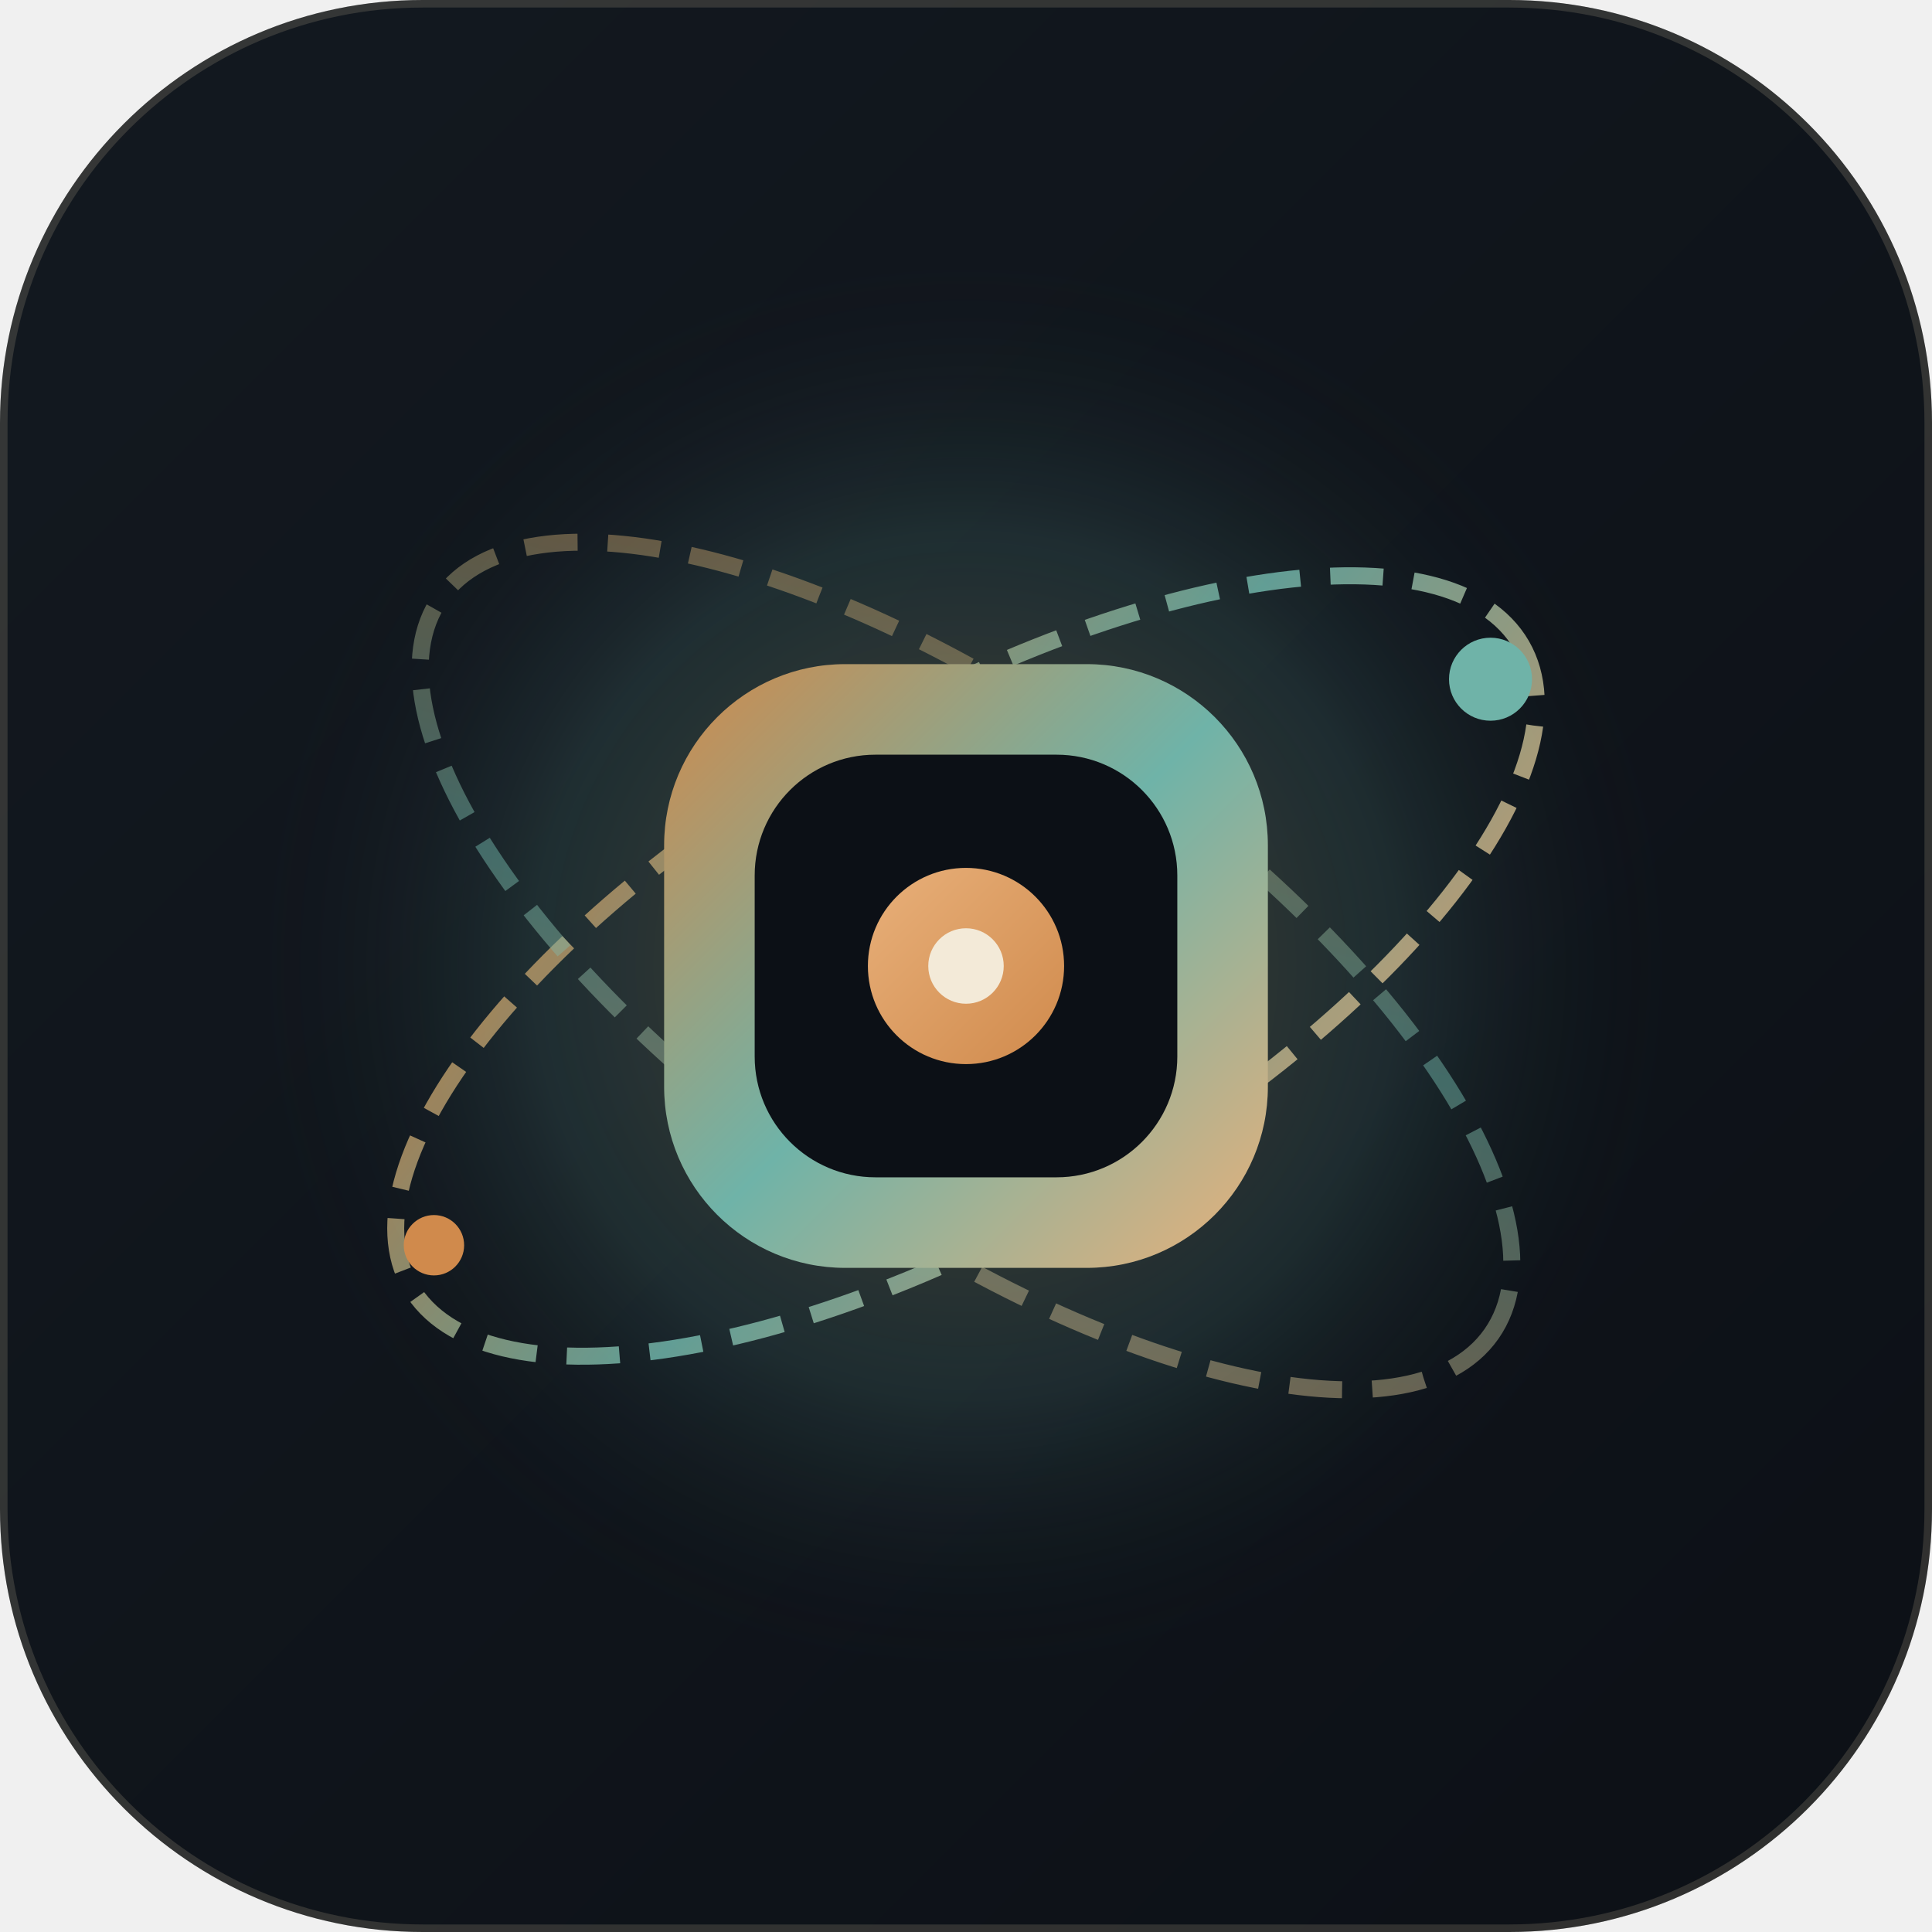
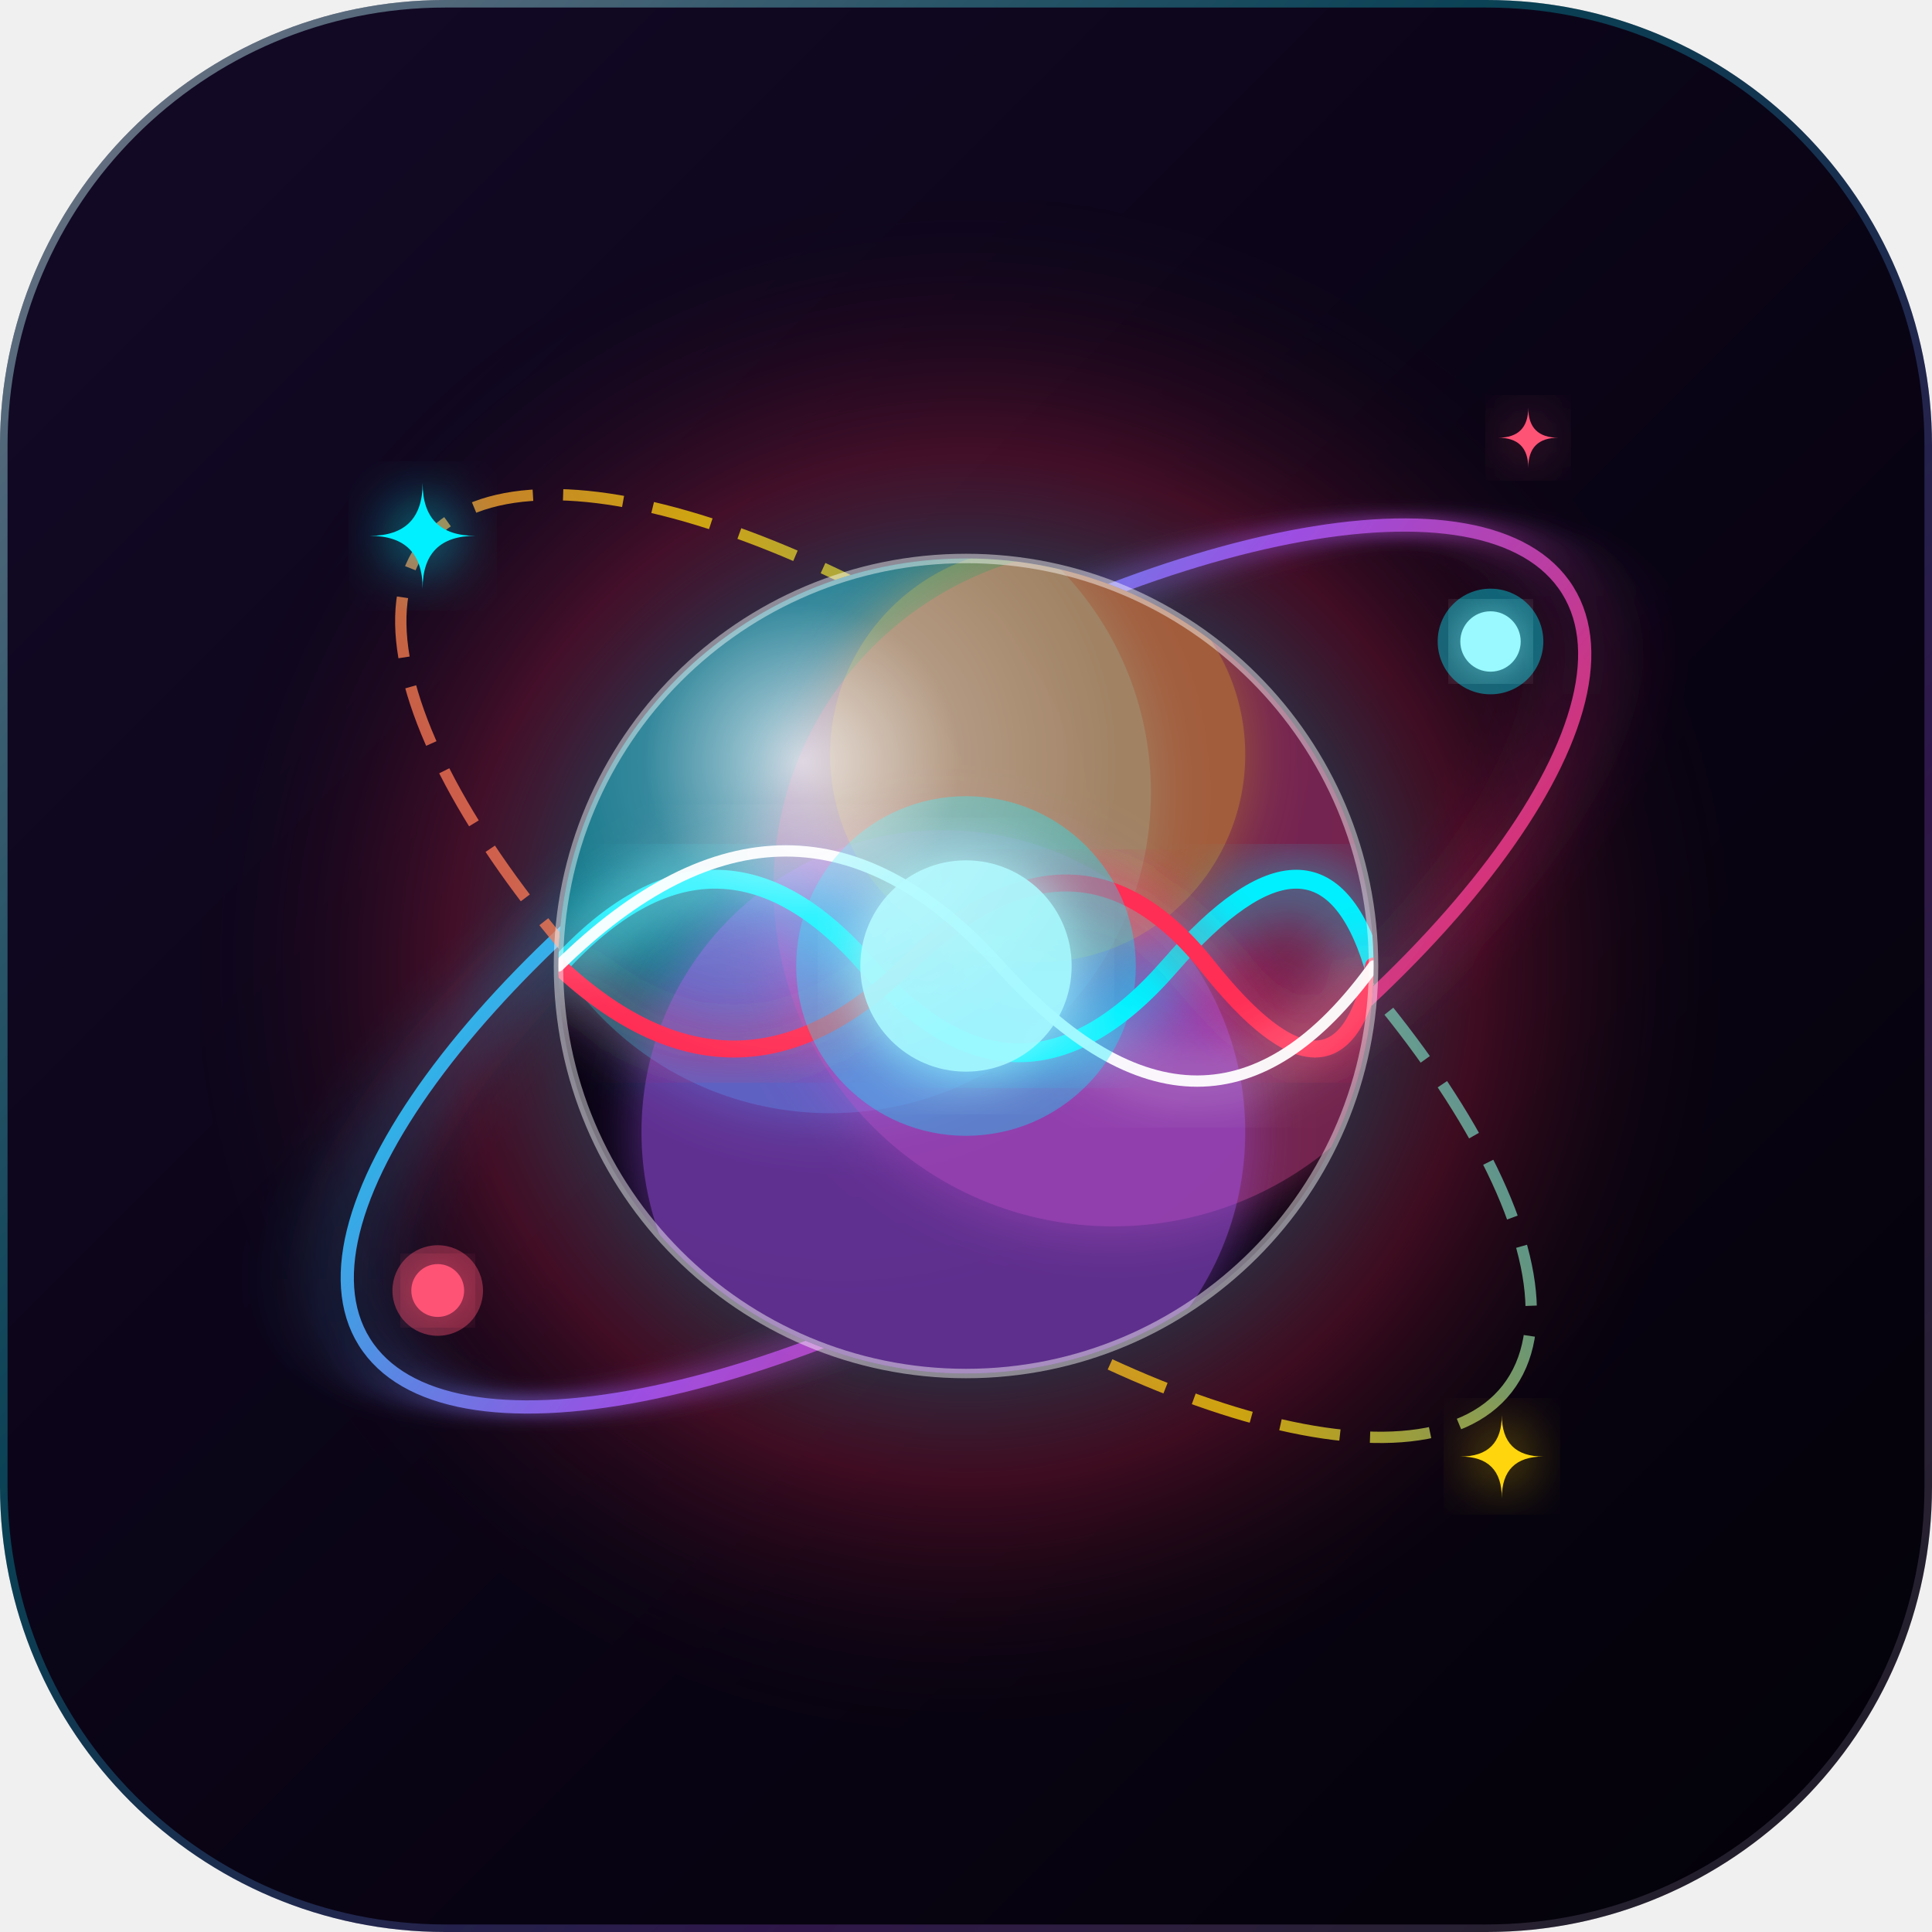
<svg xmlns="http://www.w3.org/2000/svg" viewBox="0 0 512 512" width="512" height="512">
  <defs>
    <linearGradient id="bgGrad" x1="0%" y1="0%" x2="100%" y2="100%">
-       <stop offset="0%" stop-color="#131920" />
-       <stop offset="100%" stop-color="#0c1016" />
+       <stop offset="0%" stop-color="#140a28" />
+       <stop offset="50%" stop-color="#0a0416" />
+       <stop offset="100%" stop-color="#030108" />
    </linearGradient>
-     <linearGradient id="ringGrad" x1="0%" y1="0%" x2="100%" y2="100%">
-       <stop offset="0%" stop-color="#d08a4c" />
-       <stop offset="50%" stop-color="#6fb3a8" />
-       <stop offset="100%" stop-color="#e8b07a" />
+     <linearGradient id="rimGrad" x1="0%" y1="0%" x2="100%" y2="100%">
+       <stop offset="0%" stop-color="rgba(255, 255, 255, 0.45)" />
+       <stop offset="40%" stop-color="rgba(0, 240, 255, 0.25)" />
+       <stop offset="70%" stop-color="rgba(168, 85, 247, 0.25)" />
+       <stop offset="100%" stop-color="rgba(255, 255, 255, 0.1)" />
    </linearGradient>
-     <radialGradient id="glowGrad" cx="50%" cy="50%" r="50%">
-       <stop offset="0%" stop-color="#d08a4c" stop-opacity="0.35" />
-       <stop offset="60%" stop-color="#6fb3a8" stop-opacity="0.15" />
-       <stop offset="100%" stop-color="#0c1016" stop-opacity="0" />
+     <radialGradient id="aurora" cx="50%" cy="50%" r="50%">
+       <stop offset="0%" stop-color="#a855f7" stop-opacity="0.55" />
+       <stop offset="35%" stop-color="#00f0ff" stop-opacity="0.38" />
+       <stop offset="65%" stop-color="#ff2d55" stop-opacity="0.22" />
+       <stop offset="100%" stop-color="#000000" stop-opacity="0" />
    </radialGradient>
-     <linearGradient id="coreGrad" x1="0%" y1="0%" x2="100%" y2="100%">
-       <stop offset="0%" stop-color="#e8b07a" />
-       <stop offset="100%" stop-color="#d08a4c" />
+     <linearGradient id="ring1" x1="0%" y1="0%" x2="100%" y2="100%">
+       <stop offset="0%" stop-color="#00f0ff" />
+       <stop offset="50%" stop-color="#a855f7" />
+       <stop offset="100%" stop-color="#ff2d55" />
    </linearGradient>
+     <linearGradient id="ring2" x1="0%" y1="100%" x2="100%" y2="0%">
+       <stop offset="0%" stop-color="#ff5376" />
+       <stop offset="50%" stop-color="#ffd60a" />
+       <stop offset="100%" stop-color="#38bdf8" />
+     </linearGradient>
+     <radialGradient id="sphereBg" cx="35%" cy="30%" r="65%">
+       <stop offset="0%" stop-color="#1e0c3e" />
+       <stop offset="60%" stop-color="#0b0317" />
+       <stop offset="100%" stop-color="#04010a" />
+     </radialGradient>
+     <radialGradient id="glassSheen" cx="30%" cy="25%" r="55%">
+       <stop offset="0%" stop-color="rgba(255, 255, 255, 0.75)" />
+       <stop offset="35%" stop-color="rgba(255, 255, 255, 0.18)" />
+       <stop offset="70%" stop-color="rgba(255, 255, 255, 0)" />
+     </radialGradient>
+     <clipPath id="sphereClip">
+       <circle cx="256" cy="256" r="108" />
+     </clipPath>
+     <filter id="glow" x="-20%" y="-20%" width="140%" height="140%">
+       <feGaussianBlur stdDeviation="8" result="blur" />
+       <feMerge>
+         <feMergeNode in="blur" />
+         <feMergeNode in="SourceGraphic" />
+       </feMerge>
+     </filter>
  </defs>
-   <rect width="512" height="512" rx="112" fill="url(#bgGrad)" />
-   <rect width="510" height="510" x="1" y="1" rx="111" fill="none" stroke="rgba(232, 214, 180, 0.16)" stroke-width="2" />
-   <circle cx="256" cy="256" r="190" fill="url(#glowGrad)" />
-   <ellipse cx="256" cy="256" rx="170" ry="68" fill="none" stroke="url(#ringGrad)" stroke-width="4.5" stroke-dasharray="14 8" transform="rotate(-30 256 256)" opacity="0.85" />
-   <ellipse cx="256" cy="256" rx="170" ry="68" fill="none" stroke="url(#ringGrad)" stroke-width="4.5" stroke-dasharray="14 8" transform="rotate(35 256 256)" opacity="0.5" />
-   <rect x="176" y="176" width="160" height="160" rx="48" fill="url(#ringGrad)" />
-   <rect x="200" y="200" width="112" height="112" rx="32" fill="#0c1016" />
-   <circle cx="256" cy="256" r="26" fill="url(#coreGrad)" />
-   <circle cx="256" cy="256" r="10" fill="#f3ead8" />
-   <circle cx="395" cy="180" r="11" fill="#6fb3a8" />
-   <circle cx="115" cy="330" r="8" fill="#d08a4c" />
+   <rect width="512" height="512" rx="118" fill="url(#bgGrad)" />
+   <rect width="510" height="510" x="1" y="1" rx="117" fill="none" stroke="url(#rimGrad)" stroke-width="2" />
+   <circle cx="256" cy="256" r="210" fill="url(#aurora)" />
+   <ellipse cx="256" cy="256" rx="188" ry="72" fill="none" stroke="url(#ring1)" stroke-width="3.5" transform="rotate(-32 256 256)" opacity="0.9" filter="url(#glow)" />
+   <ellipse cx="256" cy="256" rx="182" ry="70" fill="none" stroke="url(#ring2)" stroke-width="3" transform="rotate(38 256 256)" opacity="0.75" stroke-dasharray="16 8" />
+   <circle cx="395" cy="170" r="8" fill="#ffffff" filter="url(#glow)" />
+   <circle cx="395" cy="170" r="14" fill="#00f0ff" opacity="0.4" />
+   <circle cx="116" cy="342" r="7" fill="#ff5376" filter="url(#glow)" />
+   <circle cx="116" cy="342" r="12" fill="#ff5376" opacity="0.4" />
+   <g clip-path="url(#sphereClip)">
+     <circle cx="256" cy="256" r="108" fill="url(#sphereBg)" />
+     <circle cx="220" cy="210" r="85" fill="#00f0ff" opacity="0.45" filter="url(#glow)" />
+     <circle cx="295" cy="235" r="90" fill="#ec4899" opacity="0.48" filter="url(#glow)" />
+     <circle cx="250" cy="300" r="80" fill="#a855f7" opacity="0.55" filter="url(#glow)" />
+     <circle cx="275" cy="200" r="55" fill="#ffd60a" opacity="0.32" filter="url(#glow)" />
+     <path d="M 148,256 Q 190,210 230,256 T 310,256 T 364,256" fill="none" stroke="#00f0ff" stroke-width="5" stroke-linecap="round" filter="url(#glow)" />
+     <path d="M 148,256 Q 195,300 240,256 T 320,256 T 364,256" fill="none" stroke="#ff2d55" stroke-width="4.5" stroke-linecap="round" filter="url(#glow)" />
+     <path d="M 148,256 Q 210,195 265,256 T 364,256" fill="none" stroke="#ffffff" stroke-width="3" stroke-linecap="round" opacity="0.95" filter="url(#glow)" />
+     <circle cx="256" cy="256" r="28" fill="#ffffff" opacity="0.92" filter="url(#glow)" />
+     <circle cx="256" cy="256" r="45" fill="#00f0ff" opacity="0.35" />
+   </g>
+   <circle cx="256" cy="256" r="108" fill="url(#glassSheen)" />
+   <circle cx="256" cy="256" r="108" fill="none" stroke="rgba(255, 255, 255, 0.45)" stroke-width="2.5" />
+   <path d="M 112,128 Q 112,142 98,142 Q 112,142 112,156 Q 112,142 126,142 Q 112,142 112,128" fill="#00f0ff" filter="url(#glow)" />
+   <path d="M 398,375 Q 398,386 387,386 Q 398,386 398,397 Q 398,386 409,386 Q 398,386 398,375" fill="#ffd60a" filter="url(#glow)" />
+   <path d="M 405,108 Q 405,116 397,116 Q 405,116 405,124 Q 405,116 413,116 Q 405,116 405,108" fill="#ff5376" filter="url(#glow)" />
</svg>
